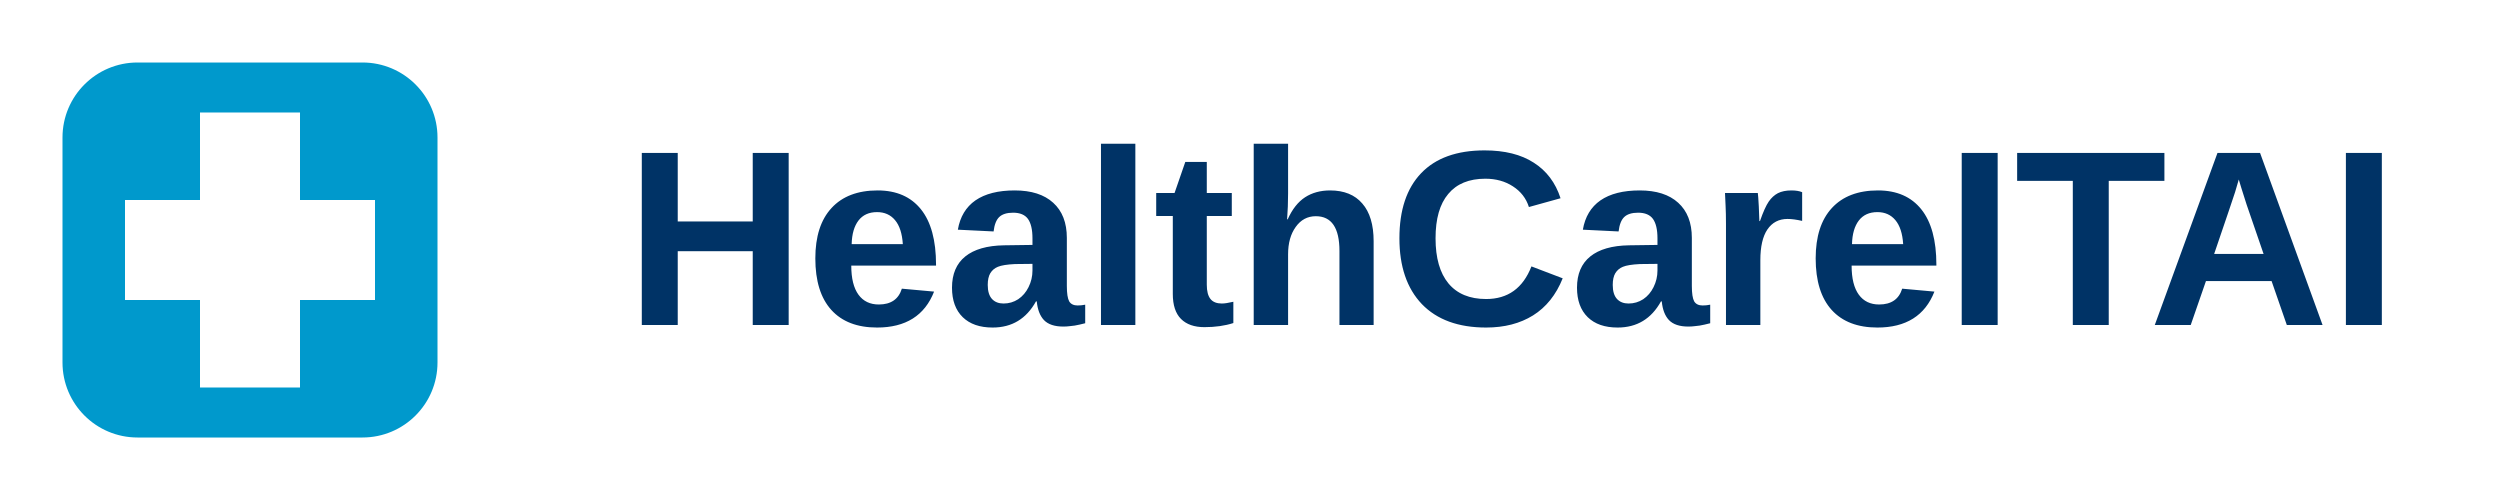
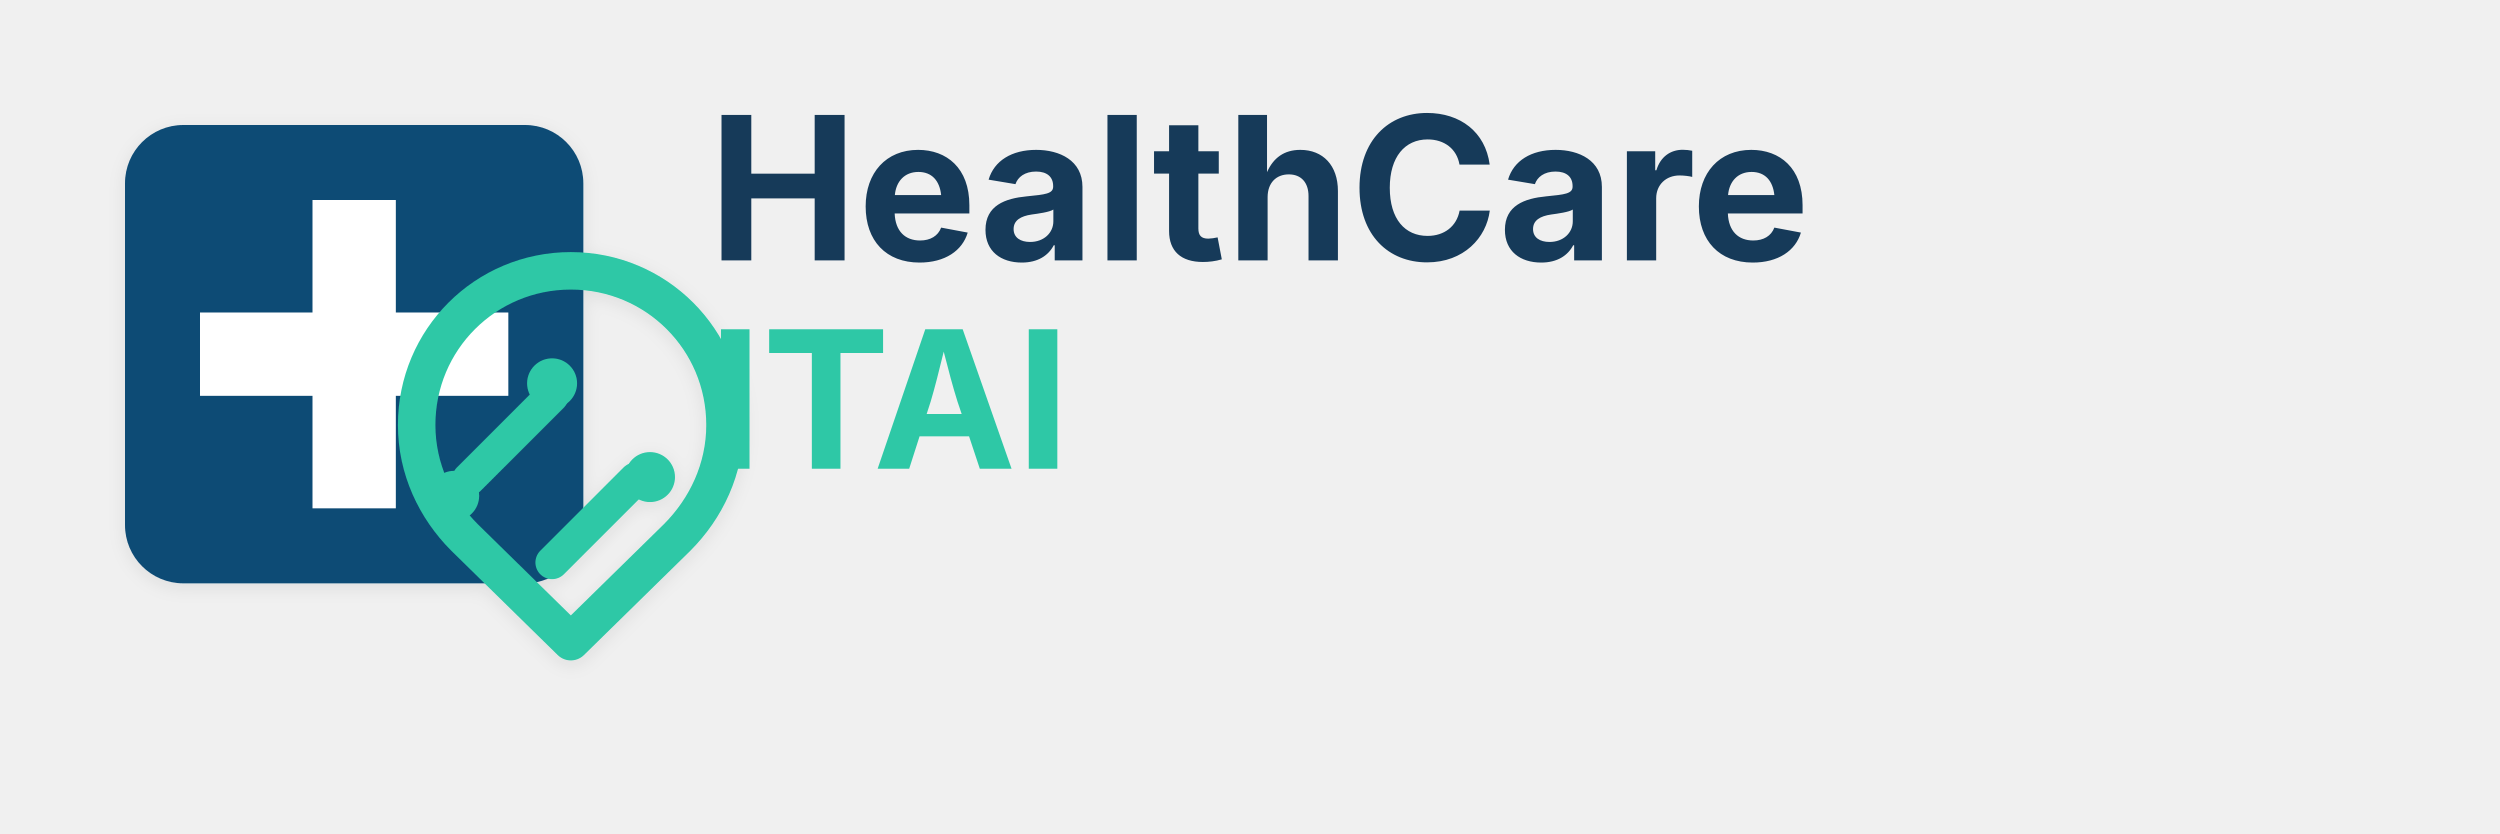
- <svg xmlns="http://www.w3.org/2000/svg" viewBox="0 0 200 40">
-   <rect width="200" height="40" fill="white" />
-   <rect x="5" y="5" width="30" height="30" rx="6" fill="#0099CC" />
-   <rect x="16" y="9" width="8" height="22" fill="white" />
-   <rect x="10" y="16" width="20" height="8" fill="white" />
-   <text x="50" y="26" font-family="Arial, sans-serif" font-size="20" fill="#003366" font-weight="700">HealthCareITAI</text>
+ <svg xmlns="http://www.w3.org/2000/svg" width="1200" height="400" viewBox="0 0 1200 400" fill="none" role="img" aria-label="HealthCareITAI logo">
+   <defs>
+     <filter id="shadow" x="-20%" y="-20%" width="140%" height="140%">
+       <feDropShadow dx="0" dy="2" stdDeviation="4" flood-opacity="0.08" />
+     </filter>
+   </defs>
+   <g transform="translate(60,60)" filter="url(#shadow)">
+     <rect x="0" y="0" rx="28" ry="28" width="220" height="220" fill="#0E4B75" />
+     <rect x="90" y="36" width="40" height="148" fill="white" />
+     <rect x="36" y="90" width="148" height="40" fill="white" />
+     <path d="M214 70              C255 70 288 103 288 144              C288 165 279 184 265 198              L214 248              L163 198              C149 184 140 165 140 144              C140 103 173 70 214 70 Z" fill="none" stroke="#2EC8A6" stroke-width="18" stroke-linecap="round" stroke-linejoin="round" />
+     <path d="M165 170 L205 130" stroke="#2EC8A6" stroke-width="16" stroke-linecap="round" />
+     <path d="M205 210 L245 170" stroke="#2EC8A6" stroke-width="16" stroke-linecap="round" />
+     <circle cx="158" cy="178" r="12" fill="#2EC8A6" />
+     <circle cx="205" cy="124" r="12" fill="#2EC8A6" />
+     <circle cx="252" cy="169" r="12" fill="#2EC8A6" />
+   </g>
+   <g transform="translate(340,125)">
+     <text x="0" y="0" font-family="Montserrat, Inter, Arial, Helvetica, sans-serif" font-size="96" font-weight="700" fill="#163A59">HealthCare</text>
+     <text x="0" y="100" font-family="Montserrat, Inter, Arial, Helvetica, sans-serif" font-size="92" font-weight="700" fill="#2EC8A6">ITAI</text>
+   </g>
</svg>
